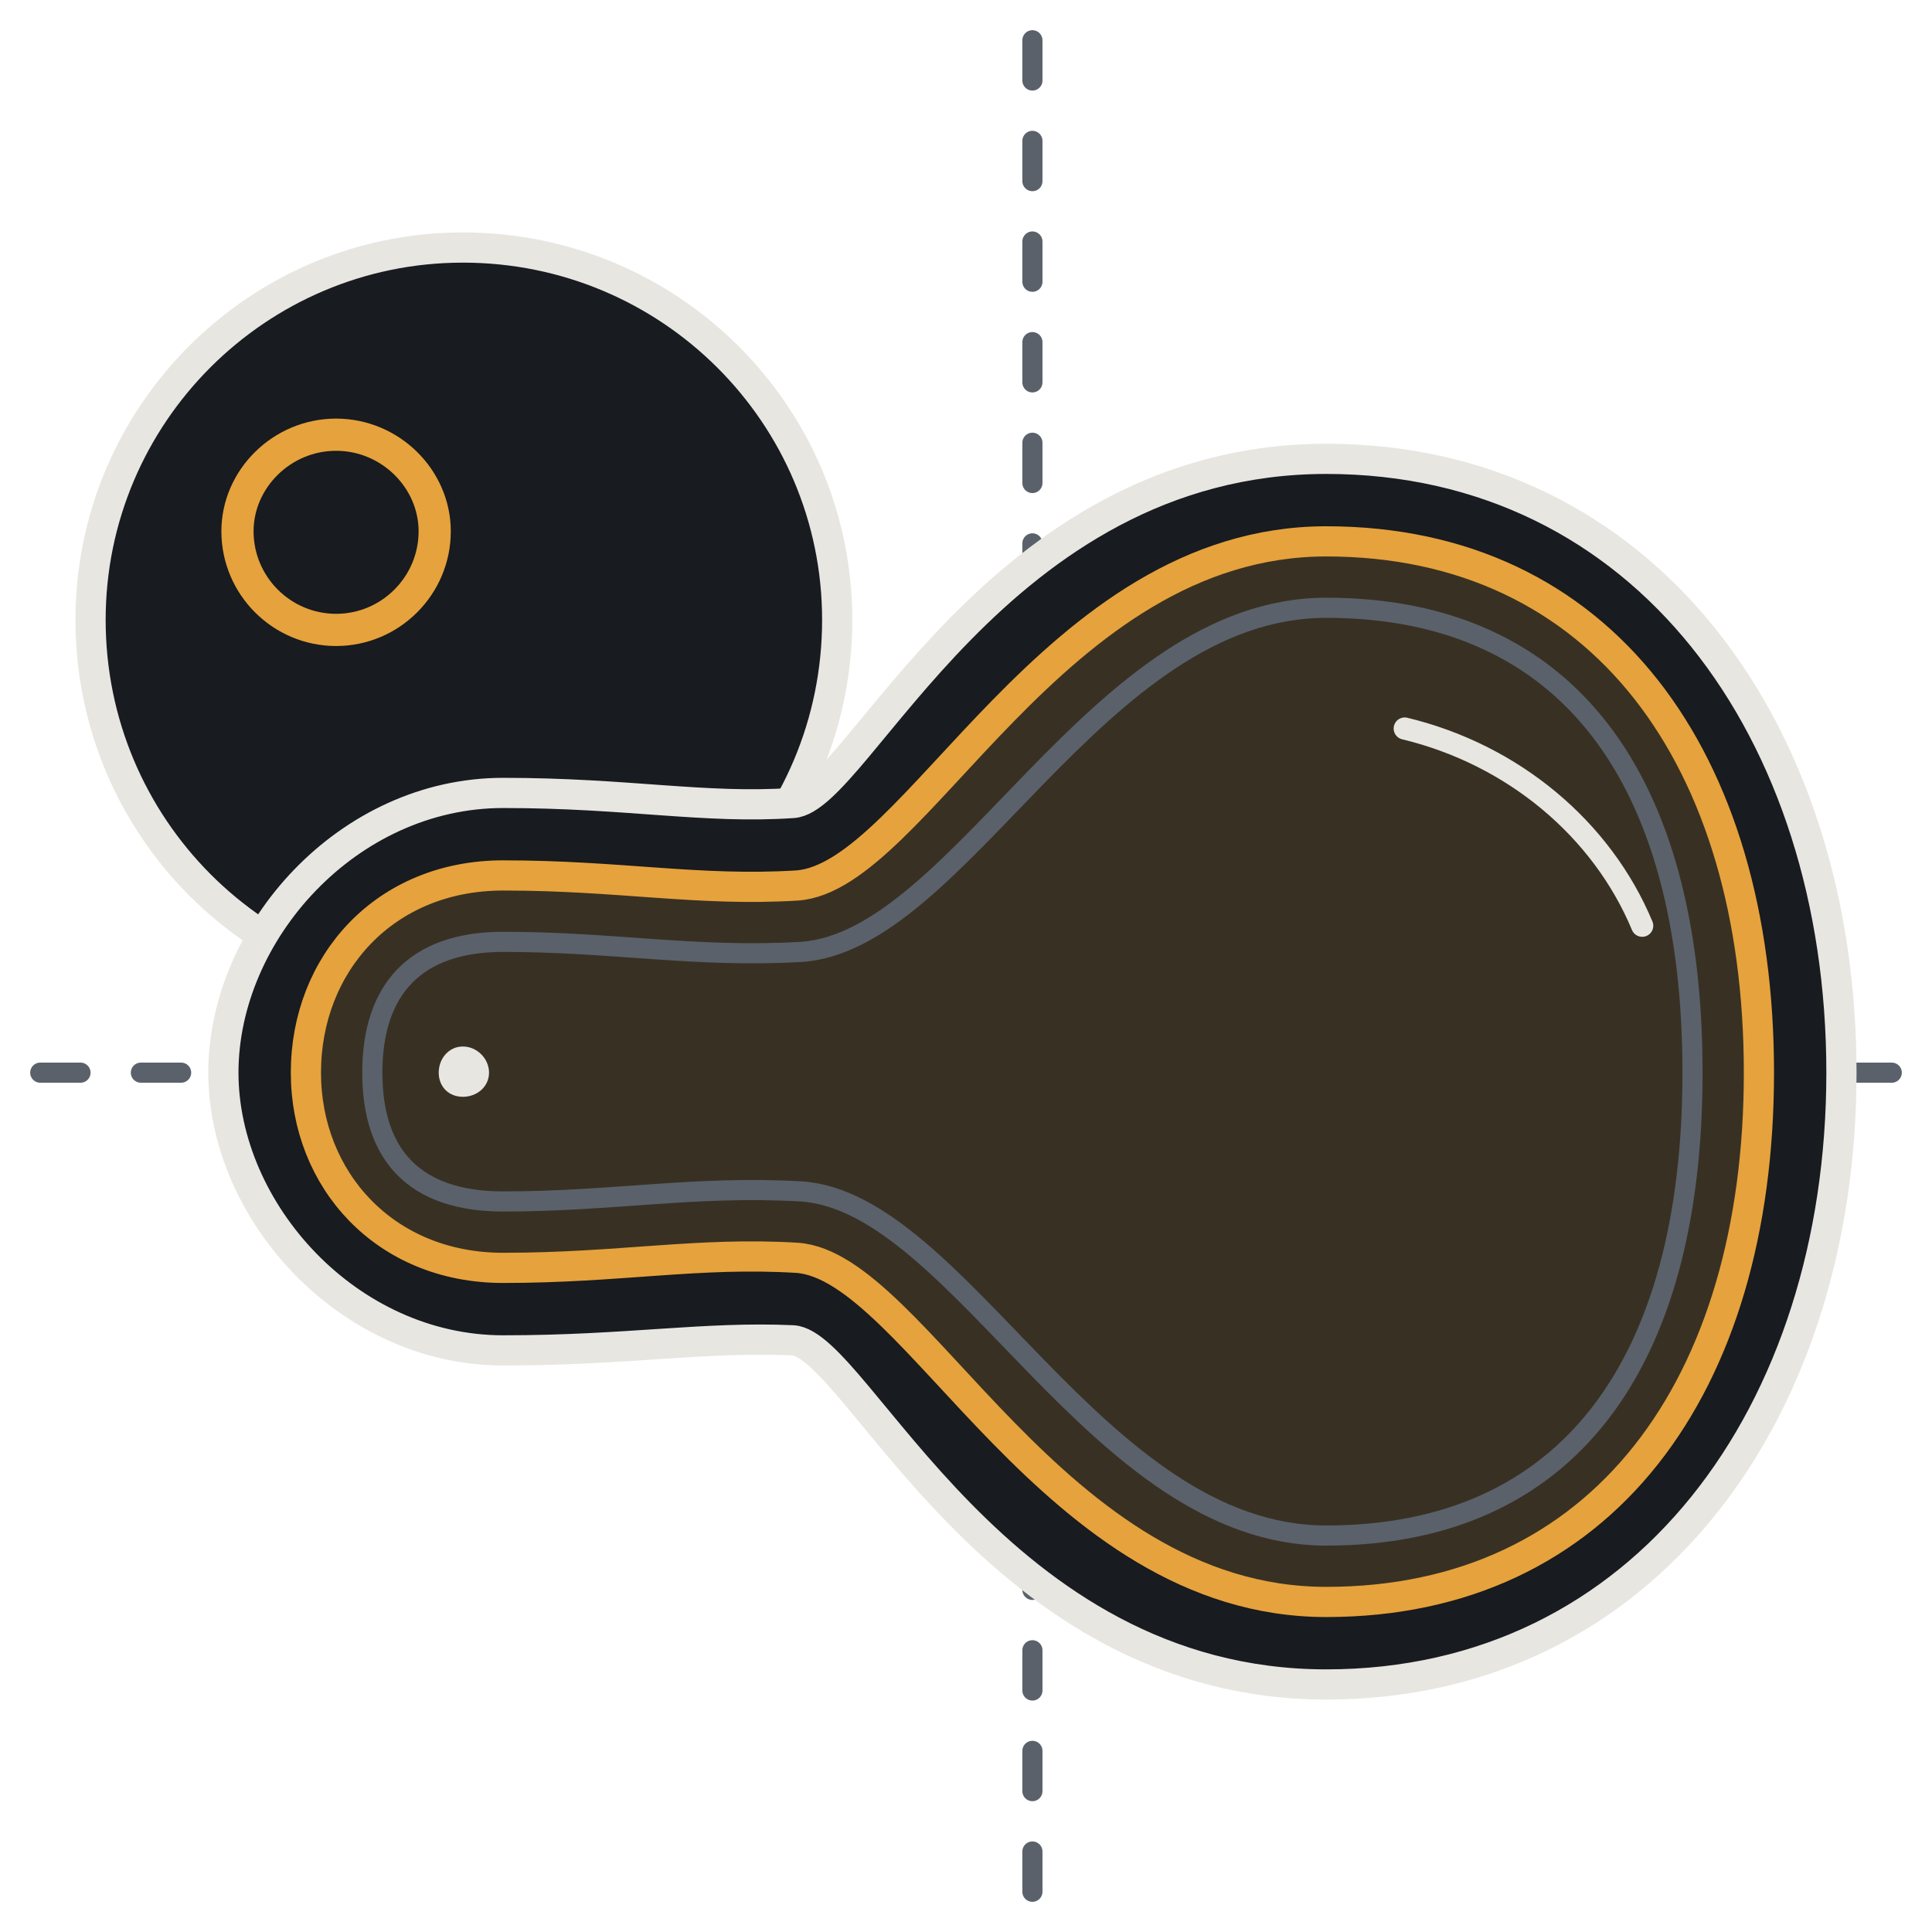
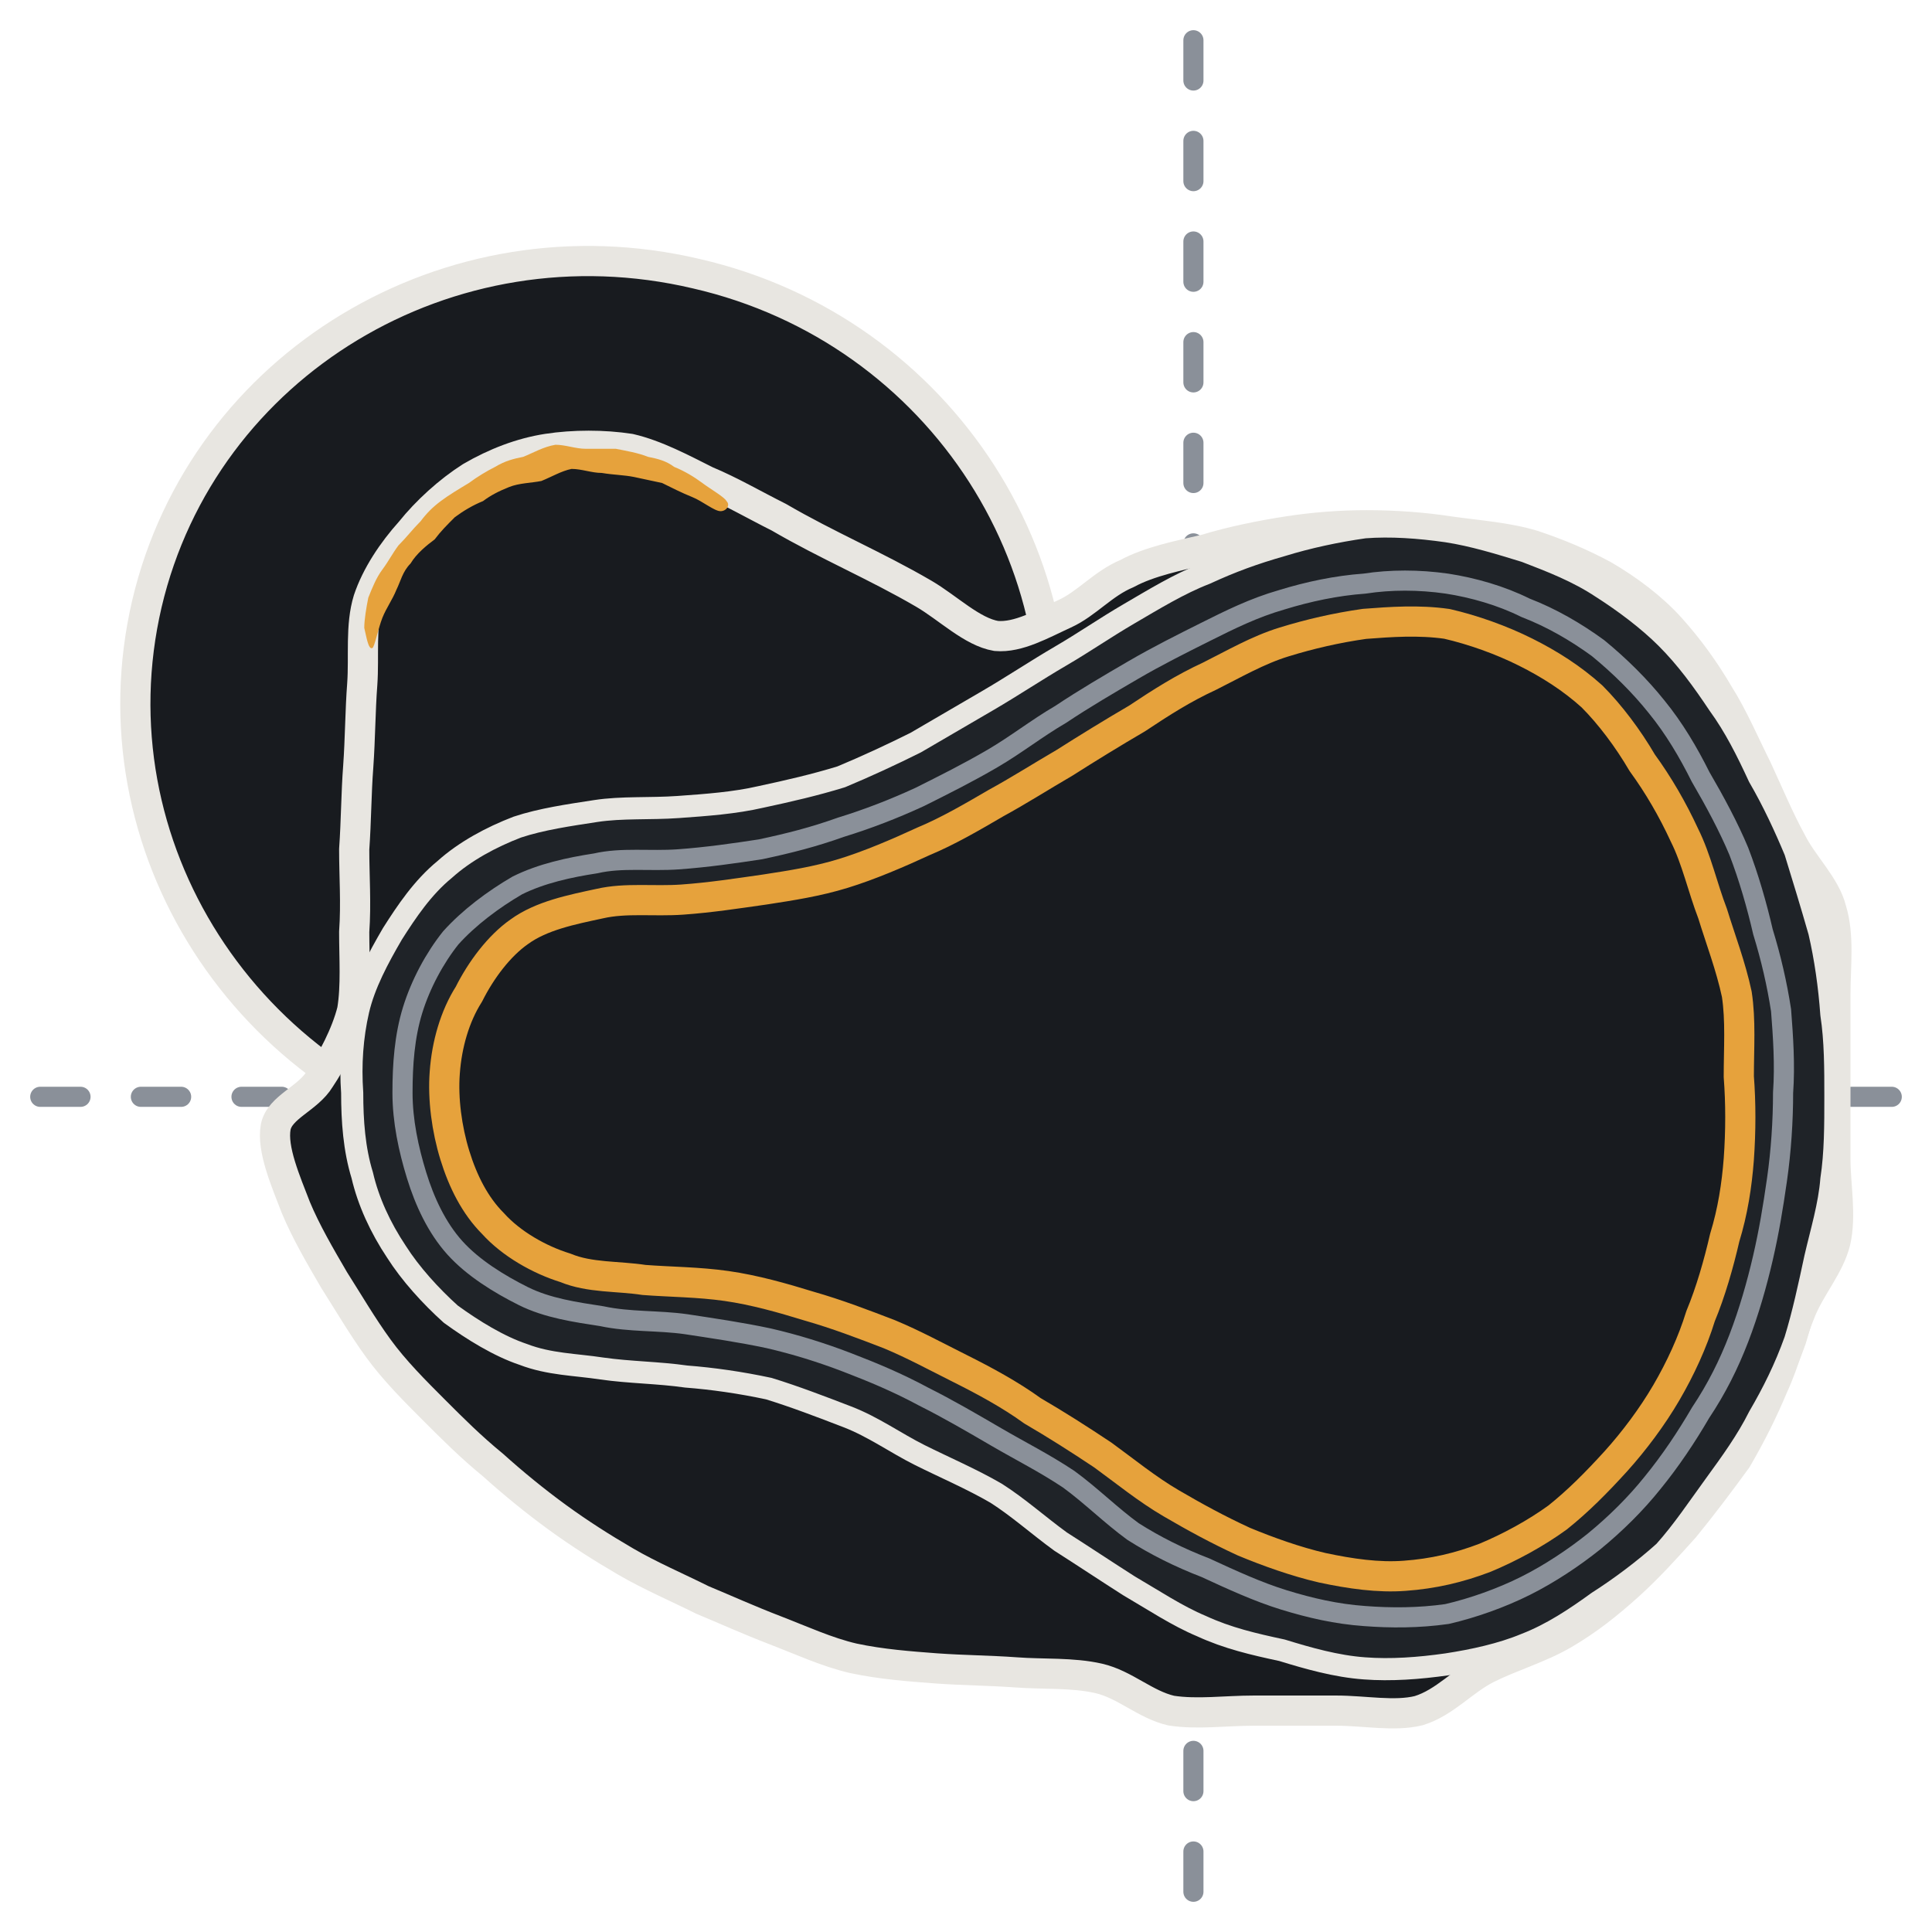
<svg xmlns="http://www.w3.org/2000/svg" viewBox="0 0 96 96" width="96" height="96" role="img" aria-label="SoundPEATS H3 left earbud">
-   <path d="M51.3 2.0L51.3 4.0M51.3 7.0L51.3 9.0M51.3 12.0L51.3 14.0M51.3 17.0L51.3 19.0M51.3 22.0L51.3 24.0M51.3 27.0L51.3 29.0M51.3 32.0L51.3 34.0M51.3 37.0L51.3 39.0M51.3 42.0L51.3 44.0M51.3 47.0L51.3 49.0M51.3 52.0L51.3 54.0M51.3 57.0L51.3 59.0M51.3 62.0L51.3 64.0M51.3 67.0L51.3 69.0M51.3 72.0L51.3 74.0M51.3 77.0L51.3 79.0M51.3 82.0L51.3 84.0M51.3 87.0L51.3 89.0M51.3 92.0L51.3 94.0M2.0 53.3L4.0 53.3M7.0 53.3L9.0 53.3M12.0 53.3L14.0 53.3M17.0 53.3L19.0 53.3M22.0 53.3L24.0 53.3M27.0 53.3L29.0 53.3M32.0 53.3L34.0 53.3M37.0 53.3L39.0 53.3M42.0 53.3L44.0 53.3M47.0 53.3L49.0 53.3M52.0 53.3L54.0 53.3M57.0 53.3L59.0 53.3M62.0 53.3L64.0 53.3M67.0 53.3L69.0 53.3M72.0 53.3L74.0 53.3M77.0 53.3L79.0 53.3M82.0 53.3L84.0 53.3M87.0 53.3L89.0 53.3M92.0 53.3L94.0 53.3" fill="none" stroke="#5A616B" stroke-width="1.0" stroke-linecap="round" stroke-linejoin="round" />
-   <path d="M4.5 30.8C4.5 20.6 12.8 12.3 23.0 12.3C33.3 12.3 41.6 20.6 41.6 30.8C41.6 41.1 33.3 49.4 23.0 49.4C12.8 49.4 4.5 41.1 4.5 30.8Z" fill="#181B1F" stroke="#E8E6E1" stroke-width="1.5" stroke-linecap="round" stroke-linejoin="round" />
-   <path d="M11.8 26.4C11.8 23.8 14.0 21.6 16.7 21.6C19.4 21.6 21.6 23.8 21.6 26.4C21.6 29.1 19.4 31.3 16.7 31.3C14.0 31.3 11.8 29.1 11.8 26.4Z" fill="none" stroke="#E6A23C" stroke-width="1.6" stroke-linecap="round" stroke-linejoin="round" />
-   <path d="M11.1 53.3C11.1 46.3 17.3 39.4 25.0 39.4C31.2 39.4 35.0 40.2 39.4 39.9C42.6 39.7 49.5 22.8 65.9 22.8C81.7 22.8 91.5 36.3 91.5 53.3C91.5 70.2 81.7 83.7 65.9 83.7C49.5 83.7 42.6 66.8 39.4 66.6C35.0 66.4 31.2 67.1 25.0 67.1C17.3 67.1 11.1 60.2 11.1 53.3Z" fill="#181B1F" stroke="#E8E6E1" stroke-width="1.5" stroke-linecap="round" stroke-linejoin="round" />
-   <path d="M15.2 53.3C15.2 47.9 19.1 43.5 25.0 43.5C30.8 43.5 34.7 44.3 39.6 44.0C45.5 43.6 52.3 26.9 65.9 26.9C79.6 26.9 87.4 37.7 87.4 53.3C87.4 68.9 79.6 79.6 65.9 79.6C52.3 79.6 45.5 62.9 39.6 62.5C34.7 62.2 30.8 63.0 25.0 63.0C19.1 63.0 15.2 58.6 15.2 53.3Z" fill="#E6A23C" fill-opacity="0.16" stroke="#E6A23C" stroke-width="1.5" stroke-linecap="round" stroke-linejoin="round" />
-   <path d="M18.5 53.3C18.5 49.2 20.6 46.8 25.0 46.8C30.5 46.8 34.5 47.6 39.8 47.3C47.7 46.8 54.5 30.2 65.9 30.2C77.9 30.2 84.1 38.7 84.1 53.3C84.1 67.8 77.9 76.3 65.9 76.3C54.5 76.3 47.7 59.7 39.8 59.2C34.5 58.9 30.5 59.7 25.0 59.7C20.6 59.7 18.5 57.4 18.5 53.3Z" fill="none" stroke="#5A616B" stroke-width="1.0" stroke-linecap="round" stroke-linejoin="round" />
-   <path d="M69.8 36.2C75.2 37.5 79.6 41.2 81.6 46.0" fill="none" stroke="#E8E6E1" stroke-width="1.1" stroke-linecap="round" stroke-linejoin="round" />
-   <path d="M21.8 53.3C21.8 52.6 22.3 52.0 23.0 52.0C23.7 52.0 24.3 52.6 24.3 53.3C24.3 54.0 23.7 54.5 23.0 54.5C22.3 54.5 21.8 54.0 21.8 53.3Z" fill="#E8E6E1" />
+   <path d="M59.3 2.0L59.3 4.0M59.3 7.0L59.3 9.0M59.3 12.0L59.3 14.0M59.3 17.0L59.3 19.0M59.3 22.0L59.3 24.0M59.3 27.0L59.3 29.0M59.3 32.0L59.3 34.0M59.3 37.0L59.3 39.0M59.3 42.0L59.3 44.0M59.3 47.0L59.3 49.0M59.3 52.0L59.3 54.0M59.3 57.0L59.3 59.0M59.3 62.0L59.3 64.0M59.3 67.0L59.3 69.0M59.3 72.0L59.3 74.0M59.3 77.0L59.3 79.0M59.3 82.0L59.3 84.0M59.3 87.0L59.3 89.0M59.3 92.0L59.3 94.0M2.0 54.5L4.0 54.5M7.0 54.5L9.0 54.5M12.0 54.5L14.0 54.5M17.0 54.5L19.0 54.5M22.0 54.5L24.0 54.5M27.0 54.5L29.0 54.5M32.0 54.5L34.0 54.5M37.0 54.5L39.0 54.5M42.0 54.5L44.0 54.5M47.0 54.5L49.0 54.5M52.0 54.5L54.0 54.5M57.0 54.5L59.0 54.5M62.0 54.5L64.0 54.5M67.0 54.5L69.0 54.5M72.0 54.5L74.0 54.5M77.0 54.5L79.0 54.5M82.0 54.5L84.0 54.5M87.0 54.5L89.0 54.5M92.0 54.5L94.0 54.5" fill="none" stroke="#8A9099" stroke-width="1.0" stroke-linecap="round" stroke-linejoin="round" />
+   <path d="M34.6 13.6C46.8 16.4 54.5 28.4 51.8 40.4C49.0 52.4 36.8 59.7 24.5 56.9C12.2 54.0 4.5 42.0 7.3 30.0C10.1 18.1 22.3 10.7 34.6 13.6Z" fill="#181B1F" stroke="#E8E6E1" stroke-width="1.5" stroke-linecap="round" stroke-linejoin="round" />
+   <path d="M27.2 22.3C25.9 22.5 24.6 23.0 23.4 23.7C22.3 24.4 21.2 25.4 20.4 26.4C19.5 27.4 18.7 28.6 18.3 29.8C17.9 31.1 18.1 32.6 18.0 34.0C17.9 35.3 17.9 36.7 17.8 38.1C17.7 39.4 17.7 40.8 17.6 42.2C17.6 43.5 17.7 44.9 17.6 46.3C17.6 47.6 17.7 49.0 17.5 50.2C17.2 51.4 16.5 52.7 15.9 53.6C15.3 54.6 13.9 55.0 13.7 56.0C13.5 57.1 14.2 58.7 14.7 60.0C15.2 61.2 15.9 62.4 16.6 63.6C17.3 64.7 18.0 65.9 18.8 67.0C19.6 68.1 20.6 69.1 21.6 70.1C22.5 71.0 23.4 71.9 24.5 72.8C25.5 73.7 26.6 74.6 27.7 75.4C28.8 76.2 29.9 76.9 31.1 77.6C32.3 78.3 33.7 78.9 34.9 79.5C36.1 80.0 37.2 80.5 38.5 81.0C39.8 81.5 41.1 82.1 42.4 82.4C43.8 82.7 45.2 82.8 46.5 82.9C47.9 83.0 49.1 83.0 50.5 83.1C51.8 83.2 53.3 83.1 54.6 83.4C55.9 83.7 56.9 84.7 58.2 85.0C59.5 85.2 60.9 85.0 62.3 85.0C63.7 85.0 65.0 85.0 66.4 85.0C67.8 85.0 69.3 85.3 70.5 85.0C71.8 84.6 72.7 83.5 73.9 82.9C75.1 82.3 76.5 81.9 77.7 81.2C78.9 80.5 79.9 79.7 80.9 78.8C81.9 77.9 82.8 76.9 83.7 75.9C84.6 74.8 85.5 73.6 86.3 72.5C87.0 71.3 87.6 70.1 88.1 68.9C88.7 67.6 89.0 66.3 89.5 65.1C90.0 63.9 90.9 62.9 91.2 61.7C91.5 60.4 91.2 58.9 91.2 57.6C91.2 56.2 91.2 54.8 91.2 53.5C91.2 52.1 91.2 50.7 91.2 49.4C91.2 48.0 91.4 46.5 91.0 45.2C90.7 44.0 89.6 43.0 89.0 41.8C88.4 40.7 87.9 39.5 87.3 38.2C86.7 37.0 86.1 35.6 85.4 34.5C84.7 33.3 83.9 32.2 83.0 31.2C82.1 30.2 80.9 29.3 79.7 28.6C78.6 28.0 77.4 27.5 76.2 27.1C74.9 26.7 73.4 26.6 72.0 26.4C70.7 26.2 69.3 26.1 67.9 26.1C66.6 26.1 65.3 26.2 64.0 26.4C62.7 26.6 61.2 26.9 59.9 27.3C58.6 27.6 57.1 27.9 56.0 28.5C54.8 29.0 54.0 30.0 52.9 30.5C51.8 31.0 50.6 31.7 49.5 31.6C48.3 31.4 47.1 30.2 45.9 29.5C44.7 28.8 43.5 28.2 42.3 27.6C41.1 27.0 39.9 26.4 38.7 25.7C37.5 25.1 36.3 24.4 35.1 23.9C33.9 23.3 32.6 22.6 31.3 22.3C30.0 22.1 28.5 22.1 27.2 22.3Z" fill="#181B1F" stroke="#E8E6E1" stroke-width="1.5" stroke-linecap="round" stroke-linejoin="round" />
+   <path d="M27.6 22.1C27.0 22.2 26.5 22.5 26.0 22.7C25.5 22.8 25.1 22.9 24.6 23.2C24.2 23.4 23.7 23.7 23.3 24.0C22.8 24.3 22.3 24.6 21.9 24.9C21.5 25.2 21.2 25.5 20.9 25.9C20.5 26.3 20.2 26.7 19.8 27.1C19.5 27.5 19.3 27.9 19.0 28.3C18.7 28.7 18.5 29.2 18.3 29.7C18.2 30.2 18.1 30.8 18.1 31.2C18.2 31.6 18.3 32.3 18.5 32.2C18.6 32.2 18.8 31.2 19.0 30.7C19.2 30.2 19.5 29.8 19.7 29.3C19.9 28.9 20.0 28.4 20.4 28.0C20.7 27.5 21.2 27.1 21.6 26.8C21.9 26.4 22.2 26.1 22.6 25.7C23.0 25.4 23.5 25.1 24.0 24.9C24.4 24.6 24.8 24.4 25.3 24.2C25.8 24.0 26.4 24.0 26.9 23.9C27.4 23.7 27.9 23.4 28.4 23.3C28.9 23.3 29.4 23.5 29.9 23.5C30.5 23.6 31.0 23.6 31.5 23.7C32.0 23.8 32.4 23.9 32.9 24.0C33.3 24.2 33.9 24.5 34.4 24.7C34.9 24.9 35.5 25.4 35.8 25.4C36.1 25.4 36.3 25.1 36.1 24.9C36.0 24.7 35.3 24.3 34.9 24.0C34.5 23.7 34.0 23.4 33.5 23.2C33.1 22.9 32.7 22.8 32.2 22.7C31.7 22.5 31.1 22.4 30.6 22.3C30.1 22.3 29.6 22.3 29.1 22.3C28.6 22.3 28.1 22.1 27.6 22.1Z" fill="#E6A23C" />
+   <path d="M67.8 26.2C66.4 26.4 65.0 26.7 63.7 27.1C62.3 27.5 61.2 27.9 59.9 28.5C58.6 29.0 57.3 29.8 56.1 30.5C54.9 31.2 53.9 31.9 52.7 32.6C51.5 33.3 50.3 34.1 49.1 34.8C47.9 35.5 46.7 36.2 45.5 36.9C44.3 37.5 43.0 38.1 41.8 38.6C40.5 39.0 39.2 39.3 37.8 39.6C36.5 39.9 35.1 40.0 33.7 40.1C32.3 40.2 30.9 40.1 29.6 40.3C28.3 40.5 26.9 40.7 25.7 41.1C24.4 41.6 23.1 42.3 22.1 43.2C21.0 44.1 20.2 45.3 19.5 46.4C18.8 47.6 18.1 48.9 17.8 50.2C17.5 51.5 17.4 52.9 17.5 54.3C17.5 55.7 17.6 57.1 18.0 58.4C18.3 59.7 18.9 61.0 19.7 62.2C20.4 63.3 21.4 64.4 22.4 65.3C23.5 66.1 24.8 66.9 26.0 67.3C27.3 67.8 28.6 67.8 29.9 68.0C31.3 68.2 32.7 68.2 34.1 68.4C35.4 68.5 36.8 68.7 38.2 69.0C39.5 69.4 40.8 69.9 42.1 70.4C43.4 70.9 44.5 71.7 45.7 72.3C46.9 72.9 48.3 73.5 49.5 74.2C50.6 74.9 51.6 75.8 52.7 76.6C53.8 77.3 55.0 78.1 56.1 78.8C57.3 79.5 58.5 80.3 59.7 80.8C61.0 81.4 62.3 81.7 63.7 82.0C65.0 82.4 66.4 82.8 67.8 82.9C69.1 83.0 70.5 82.9 71.9 82.7C73.2 82.5 74.6 82.2 75.8 81.7C77.1 81.2 78.3 80.4 79.4 79.6C80.5 78.9 81.7 78.0 82.7 77.1C83.6 76.1 84.4 74.9 85.2 73.8C86.0 72.7 86.8 71.6 87.4 70.4C88.1 69.2 88.7 68.0 89.2 66.6C89.6 65.3 89.9 63.9 90.2 62.5C90.5 61.2 90.9 59.9 91.0 58.6C91.2 57.3 91.2 55.9 91.2 54.5C91.2 53.1 91.2 51.7 91.0 50.4C90.9 49.0 90.7 47.6 90.4 46.3C90.0 44.9 89.6 43.6 89.2 42.3C88.7 41.1 88.1 39.8 87.4 38.6C86.8 37.3 86.2 36.1 85.4 35.0C84.6 33.8 83.8 32.7 82.8 31.7C81.9 30.8 80.7 29.9 79.6 29.2C78.4 28.4 77.1 27.9 75.8 27.4C74.5 27.0 73.2 26.6 71.9 26.4C70.5 26.2 69.1 26.1 67.8 26.2Z" fill="#1F2328" stroke="#E8E6E1" stroke-width="1.1" stroke-linecap="round" stroke-linejoin="round" />
+   <path d="M67.8 29.0C66.4 29.1 65.0 29.4 63.7 29.8C62.3 30.2 61.1 30.8 59.9 31.4C58.7 32.0 57.5 32.6 56.3 33.3C55.1 34.0 53.9 34.7 52.7 35.5C51.5 36.2 50.5 37.0 49.3 37.7C48.1 38.4 46.9 39.0 45.7 39.6C44.4 40.2 43.1 40.7 41.8 41.1C40.4 41.6 39.2 41.9 37.8 42.2C36.5 42.4 35.1 42.6 33.7 42.7C32.3 42.8 30.9 42.6 29.6 42.9C28.3 43.1 26.9 43.4 25.7 44.0C24.5 44.7 23.3 45.6 22.4 46.6C21.6 47.6 20.9 48.9 20.5 50.2C20.1 51.5 20.0 52.9 20.0 54.3C20.0 55.7 20.3 57.1 20.7 58.4C21.1 59.7 21.7 61.0 22.6 62.0C23.5 63.0 24.8 63.8 26.0 64.4C27.2 65.0 28.6 65.2 29.9 65.4C31.3 65.7 32.7 65.6 34.1 65.8C35.4 66.0 36.8 66.2 38.2 66.5C39.5 66.8 40.8 67.2 42.1 67.7C43.4 68.2 44.6 68.7 45.9 69.4C47.1 70.0 48.3 70.7 49.5 71.4C50.7 72.1 51.9 72.7 53.1 73.5C54.2 74.3 55.2 75.3 56.3 76.1C57.4 76.8 58.6 77.4 59.9 77.9C61.2 78.5 62.5 79.1 63.8 79.5C65.1 79.9 66.4 80.2 67.8 80.3C69.1 80.4 70.5 80.4 71.9 80.2C73.2 79.9 74.6 79.4 75.8 78.8C77.0 78.2 78.2 77.4 79.2 76.6C80.3 75.7 81.3 74.7 82.1 73.7C83.0 72.6 83.8 71.4 84.5 70.2C85.3 69.0 85.9 67.8 86.4 66.5C86.9 65.2 87.3 63.8 87.6 62.5C87.9 61.2 88.1 60.0 88.3 58.6C88.5 57.2 88.6 55.7 88.6 54.3C88.7 52.9 88.6 51.5 88.5 50.2C88.3 48.9 88.0 47.6 87.6 46.3C87.3 45.0 86.9 43.6 86.4 42.3C85.9 41.1 85.2 39.8 84.5 38.6C83.9 37.4 83.2 36.2 82.3 35.1C81.5 34.1 80.5 33.1 79.4 32.2C78.3 31.4 77.1 30.7 75.8 30.2C74.6 29.6 73.2 29.2 71.9 29.0C70.5 28.8 69.1 28.8 67.8 29.0Z" fill="none" stroke="#8A9099" stroke-width="1.0" stroke-linecap="round" stroke-linejoin="round" />
+   <path d="M67.8 31.0C66.4 31.2 65.1 31.5 63.8 31.9C62.5 32.3 61.3 33.0 60.1 33.6C58.8 34.2 57.7 34.9 56.5 35.7C55.3 36.4 54.0 37.2 52.9 37.9C51.7 38.6 50.6 39.3 49.5 39.9C48.3 40.6 47.1 41.3 45.9 41.8C44.6 42.4 43.2 43.0 41.9 43.4C40.6 43.8 39.3 44.0 38.0 44.2C36.6 44.4 35.3 44.6 33.9 44.7C32.5 44.8 31.1 44.6 29.8 44.9C28.4 45.2 26.9 45.5 25.8 46.3C24.8 47.0 23.9 48.2 23.3 49.4C22.6 50.5 22.2 51.9 22.1 53.3C22.0 54.6 22.2 56.1 22.6 57.4C23.0 58.7 23.6 59.9 24.5 60.8C25.4 61.8 26.8 62.6 28.1 63.0C29.3 63.5 30.7 63.4 32.0 63.6C33.3 63.7 34.7 63.7 36.1 63.9C37.5 64.1 38.9 64.5 40.2 64.9C41.6 65.3 42.9 65.8 44.2 66.3C45.4 66.8 46.5 67.4 47.7 68.0C48.9 68.6 50.2 69.3 51.3 70.1C52.5 70.8 53.6 71.5 54.8 72.3C55.9 73.1 57.0 74.0 58.2 74.7C59.4 75.4 60.5 76.0 61.8 76.6C63.0 77.1 64.4 77.6 65.7 77.9C67.1 78.2 68.5 78.4 69.8 78.3C71.2 78.2 72.5 77.9 73.8 77.4C75.0 76.9 76.3 76.2 77.4 75.4C78.4 74.6 79.3 73.7 80.3 72.6C81.2 71.6 82.1 70.4 82.8 69.2C83.5 68.0 84.1 66.7 84.5 65.4C85.0 64.2 85.4 62.8 85.7 61.5C86.1 60.2 86.3 58.9 86.4 57.6C86.5 56.2 86.5 54.8 86.4 53.5C86.4 52.1 86.5 50.7 86.3 49.4C86.0 48.0 85.5 46.7 85.1 45.4C84.6 44.1 84.3 42.7 83.7 41.5C83.1 40.2 82.4 39.0 81.6 37.9C80.9 36.7 80.0 35.5 79.1 34.6C78.1 33.7 77.0 33.0 75.8 32.4C74.6 31.8 73.2 31.3 71.9 31.0C70.5 30.8 69.1 30.9 67.8 31.0Z" fill="#181B1F" stroke="#E6A23C" stroke-width="1.5" stroke-linecap="round" stroke-linejoin="round" />
</svg>
